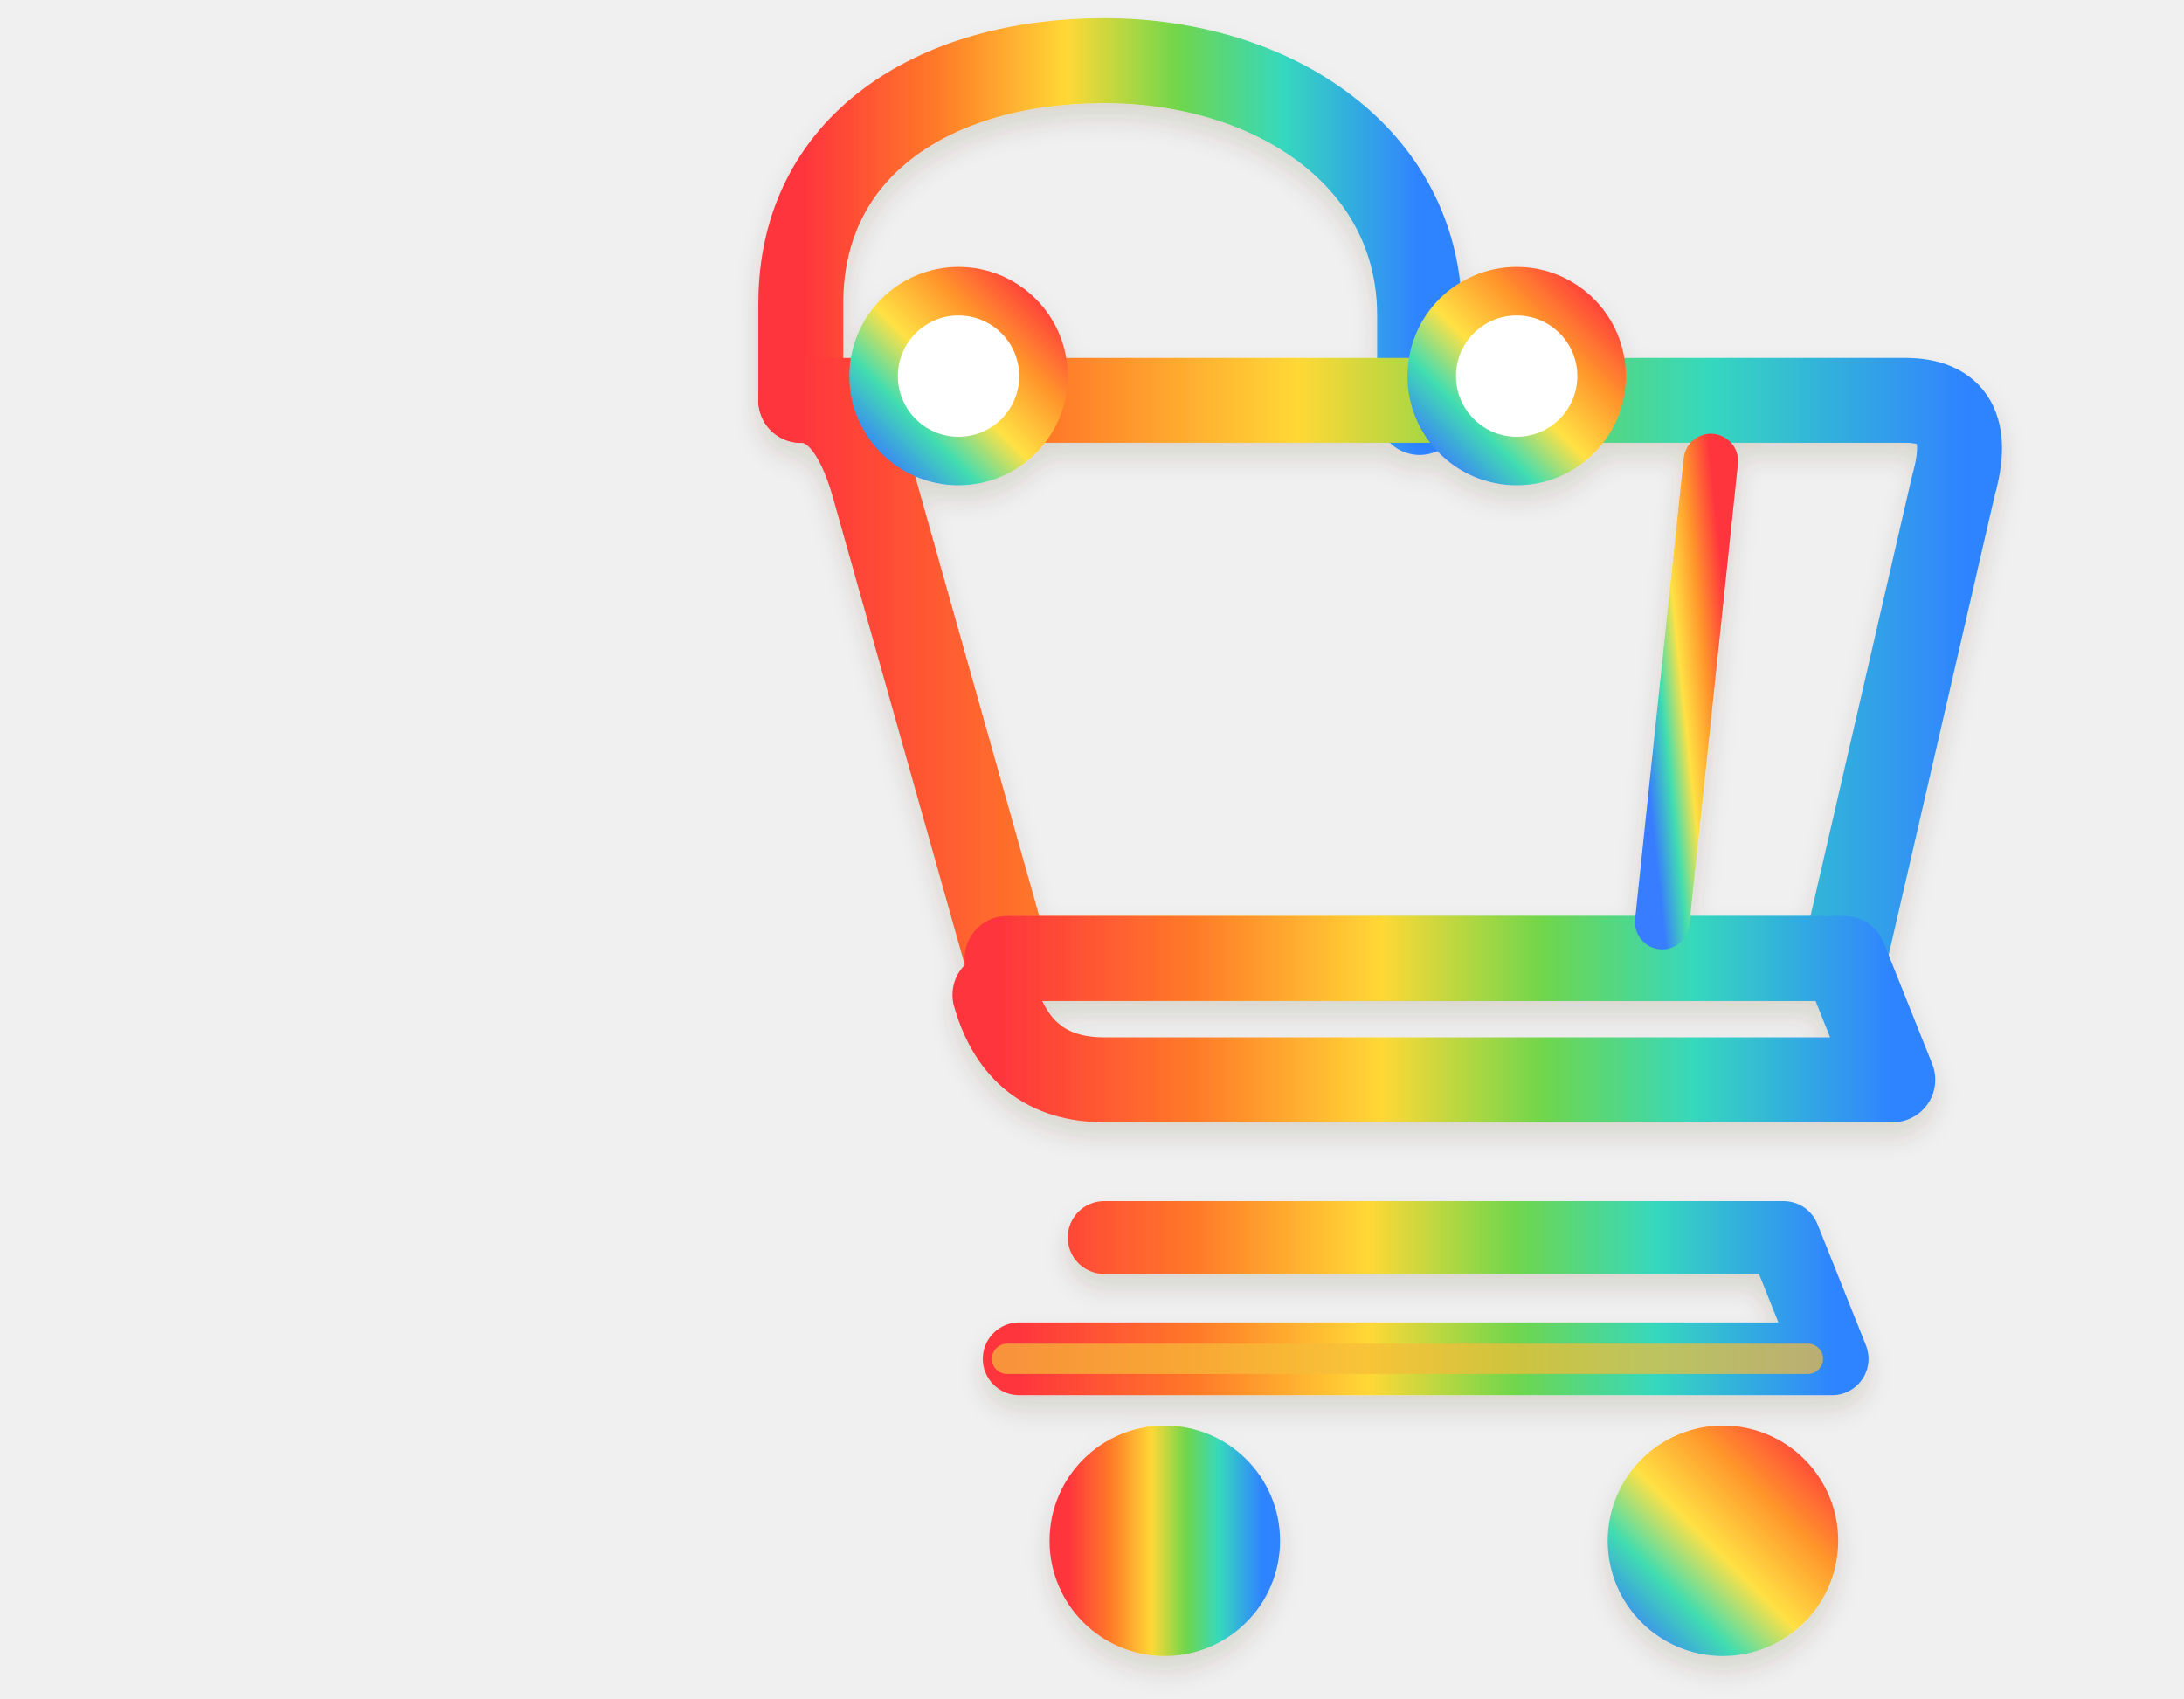
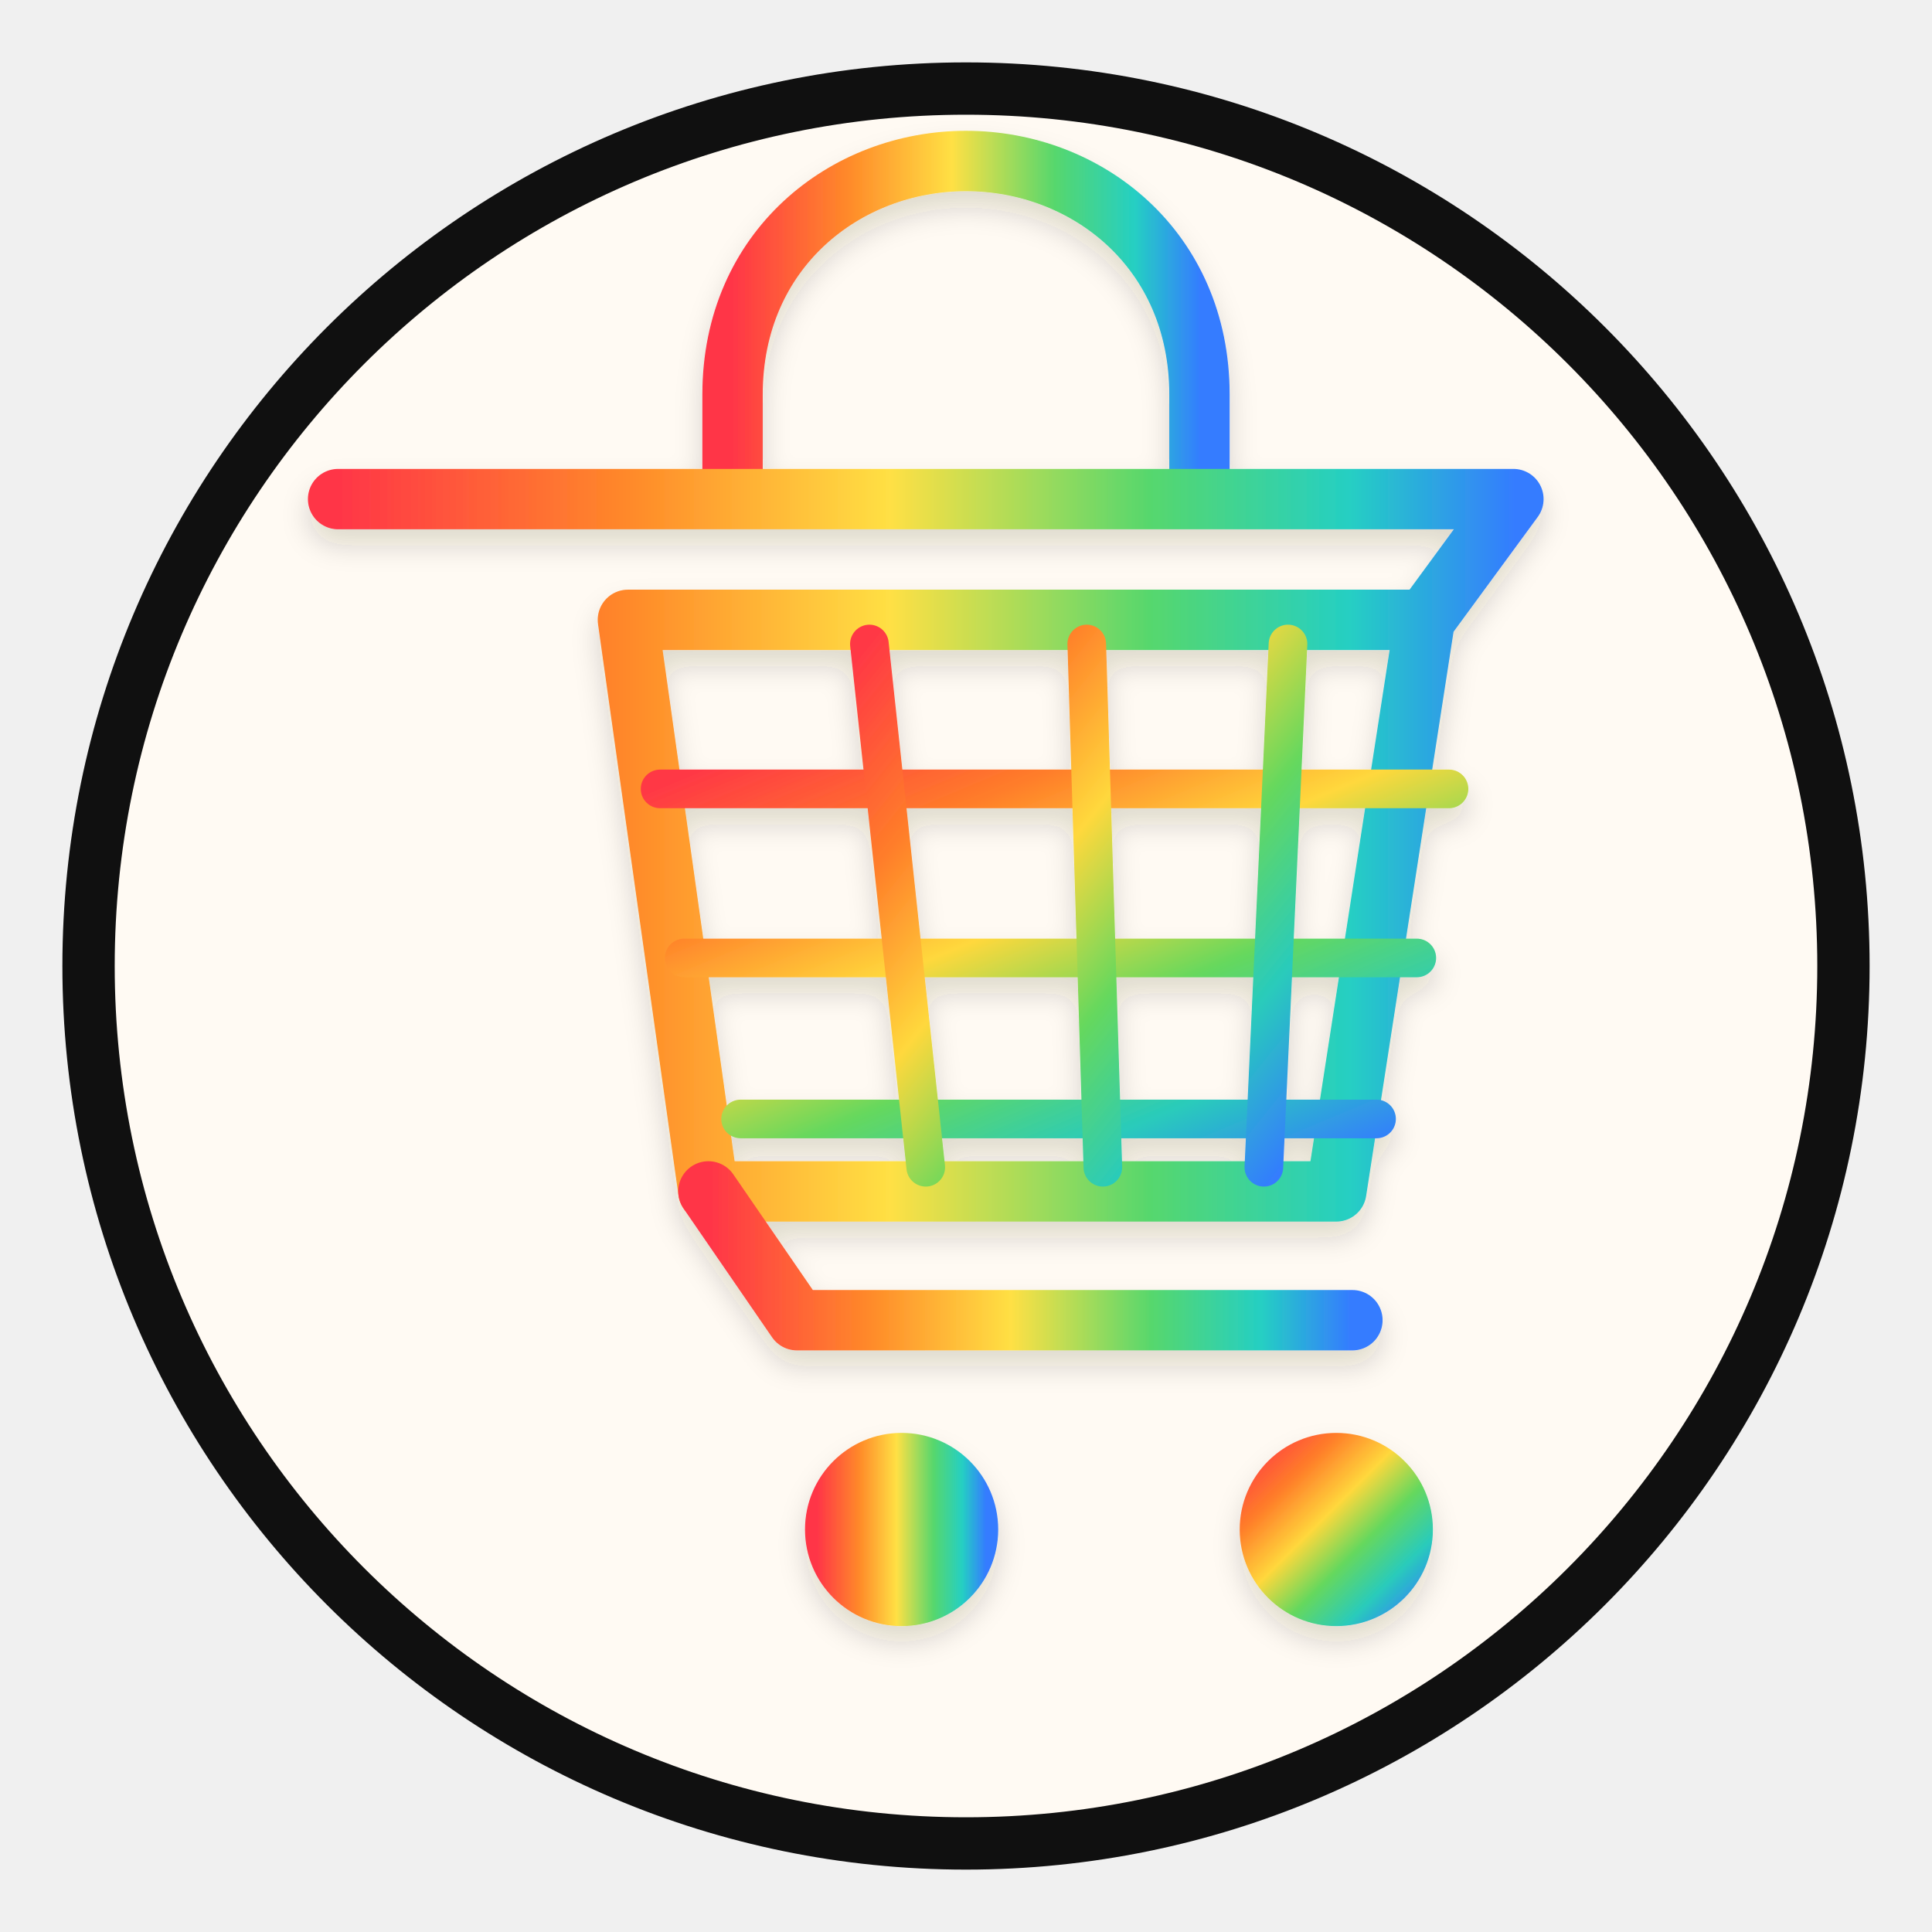
- <svg xmlns="http://www.w3.org/2000/svg" viewBox="0 0 180 140" role="img" aria-label="GENMERCH cart emblem">
+ <svg xmlns="http://www.w3.org/2000/svg" viewBox="0 0 240 240" role="img" aria-label="GENMERCH rainbow shopping cart emblem">
  <defs>
-     <linearGradient id="genmerch-rainbow" x1="0" y1="0" x2="1" y2="0">
-       <stop offset="0" stop-color="#ff343d" />
-       <stop offset=".22" stop-color="#ff7a28" />
-       <stop offset=".43" stop-color="#ffd836" />
-       <stop offset=".61" stop-color="#70d64c" />
-       <stop offset=".78" stop-color="#36d8bd" />
-       <stop offset="1" stop-color="#2f84ff" />
+     <linearGradient id="gm-rainbow" x1="0" y1="0" x2="1" y2="1">
+       <stop offset="0" stop-color="#ff3945" />
+       <stop offset=".22" stop-color="#ff7d29" />
+       <stop offset=".43" stop-color="#ffd83c" />
+       <stop offset=".62" stop-color="#66d85d" />
+       <stop offset=".81" stop-color="#29cbbb" />
+       <stop offset="1" stop-color="#347bff" />
    </linearGradient>
-     <linearGradient id="genmerch-rainbow-reverse" x1="1" y1="0" x2="0" y2="1">
-       <stop offset="0" stop-color="#ff343d" />
-       <stop offset=".28" stop-color="#ff962b" />
-       <stop offset=".54" stop-color="#ffe144" />
-       <stop offset=".76" stop-color="#42ddb0" />
-       <stop offset="1" stop-color="#387bff" />
+     <linearGradient id="gm-rainbow-horizontal" x1="0" y1="0" x2="1" y2="0">
+       <stop offset="0" stop-color="#ff3547" />
+       <stop offset=".25" stop-color="#ff8a29" />
+       <stop offset=".47" stop-color="#ffe044" />
+       <stop offset=".69" stop-color="#56d76d" />
+       <stop offset=".86" stop-color="#25cfc3" />
+       <stop offset="1" stop-color="#347cff" />
    </linearGradient>
-     <filter id="soft-glow" x="-15%" y="-15%" width="130%" height="130%">
-       <feDropShadow dx="0" dy="1.2" stdDeviation="1" flood-color="#392415" flood-opacity=".14" />
+     <filter id="gm-shadow" x="-20%" y="-20%" width="140%" height="145%">
+       <feDropShadow dx="0" dy="2" stdDeviation="1.7" flood-color="#38271d" flood-opacity=".16" />
    </filter>
  </defs>
-   <g fill="none" stroke-linecap="round" stroke-linejoin="round" filter="url(#soft-glow)">
-     <g stroke="url(#genmerch-rainbow)" stroke-width="7">
-       <path d="M66 33V25C66 12 77 5 91 5s26 8 26 21v8" />
-       <path d="M66 33H157Q163 33 161 40L152 79H83L72 40Q70 33 66 33Z" />
-       <path d="M83 79H152L156 89H91Q84 89 82 82" />
-       <path d="M24 59H58" />
-       <path d="M34 80H63" />
-       <path d="M49 102H88" />
-       <path d="M88 102H147" />
-     </g>
-     <g stroke="url(#genmerch-rainbow-reverse)" stroke-width="4.5">
-       <path d="M65 43H160" />
-       <path d="M72 59H157" />
-       <path d="M77 73H154" />
-       <path d="M96 39V75" />
-       <path d="M119 38V76" />
-       <path d="M141 38L137 76" />
-       <circle cx="79" cy="31" r="7" fill="#fff" stroke-width="4" />
-       <circle cx="125" cy="31" r="7" fill="#fff" stroke-width="4" />
-     </g>
-     <path d="M91 102H147L151 112H84" stroke="url(#genmerch-rainbow)" stroke-width="6" />
-     <path d="M83 112H149" stroke="#f5bc39" stroke-width="2.5" opacity=".7" />
-     <circle cx="96" cy="127" r="8" fill="url(#genmerch-rainbow)" stroke="url(#genmerch-rainbow)" stroke-width="3" />
-     <circle cx="142" cy="127" r="8" fill="url(#genmerch-rainbow-reverse)" stroke="url(#genmerch-rainbow-reverse)" stroke-width="3" />
+   <circle cx="120" cy="120" r="109" fill="#fffaf3" stroke="#101010" stroke-width="6.5" />
+   <g fill="none" stroke-linecap="round" stroke-linejoin="round" filter="url(#gm-shadow)">
+     <path d="M91 61V49C91 31 105 20 120 20s29 11 29 29v12" stroke="url(#gm-rainbow-horizontal)" stroke-width="7.5" />
+     <path d="M42 62H188L177 77H78L88 148H166L177 77" stroke="url(#gm-rainbow-horizontal)" stroke-width="7.5" />
+     <path d="M88 148L99 164H168" stroke="url(#gm-rainbow-horizontal)" stroke-width="7.5" />
+     <path d="M30 104H66" stroke="url(#gm-rainbow-horizontal)" stroke-width="7.5" />
+     <path d="M37 128H72" stroke="url(#gm-rainbow-horizontal)" stroke-width="7.5" />
+     <path d="M45 151H80" stroke="url(#gm-rainbow-horizontal)" stroke-width="7.5" />
+     <path d="M82 98H180M85 119H176M92 139H171" stroke="url(#gm-rainbow)" stroke-width="4.8" />
+     <path d="M108 80L115 145M135 80L137 145M160 80L157 145" stroke="url(#gm-rainbow)" stroke-width="4.8" />
+     <path d="M99 164H168" stroke="url(#gm-rainbow-horizontal)" stroke-width="7" />
+     <circle cx="112" cy="190" r="10.5" fill="url(#gm-rainbow-horizontal)" stroke="url(#gm-rainbow-horizontal)" stroke-width="3" />
+     <circle cx="166" cy="190" r="10.5" fill="url(#gm-rainbow)" stroke="url(#gm-rainbow)" stroke-width="3" />
+   </g>
+   <g fill="none" stroke-linecap="round">
+     <path d="M30 104H66" stroke="url(#gm-rainbow-horizontal)" stroke-width="7.5" />
+     <path d="M37 128H72" stroke="url(#gm-rainbow-horizontal)" stroke-width="7.5" />
+     <path d="M45 151H80" stroke="url(#gm-rainbow-horizontal)" stroke-width="7.5" />
  </g>
</svg>
